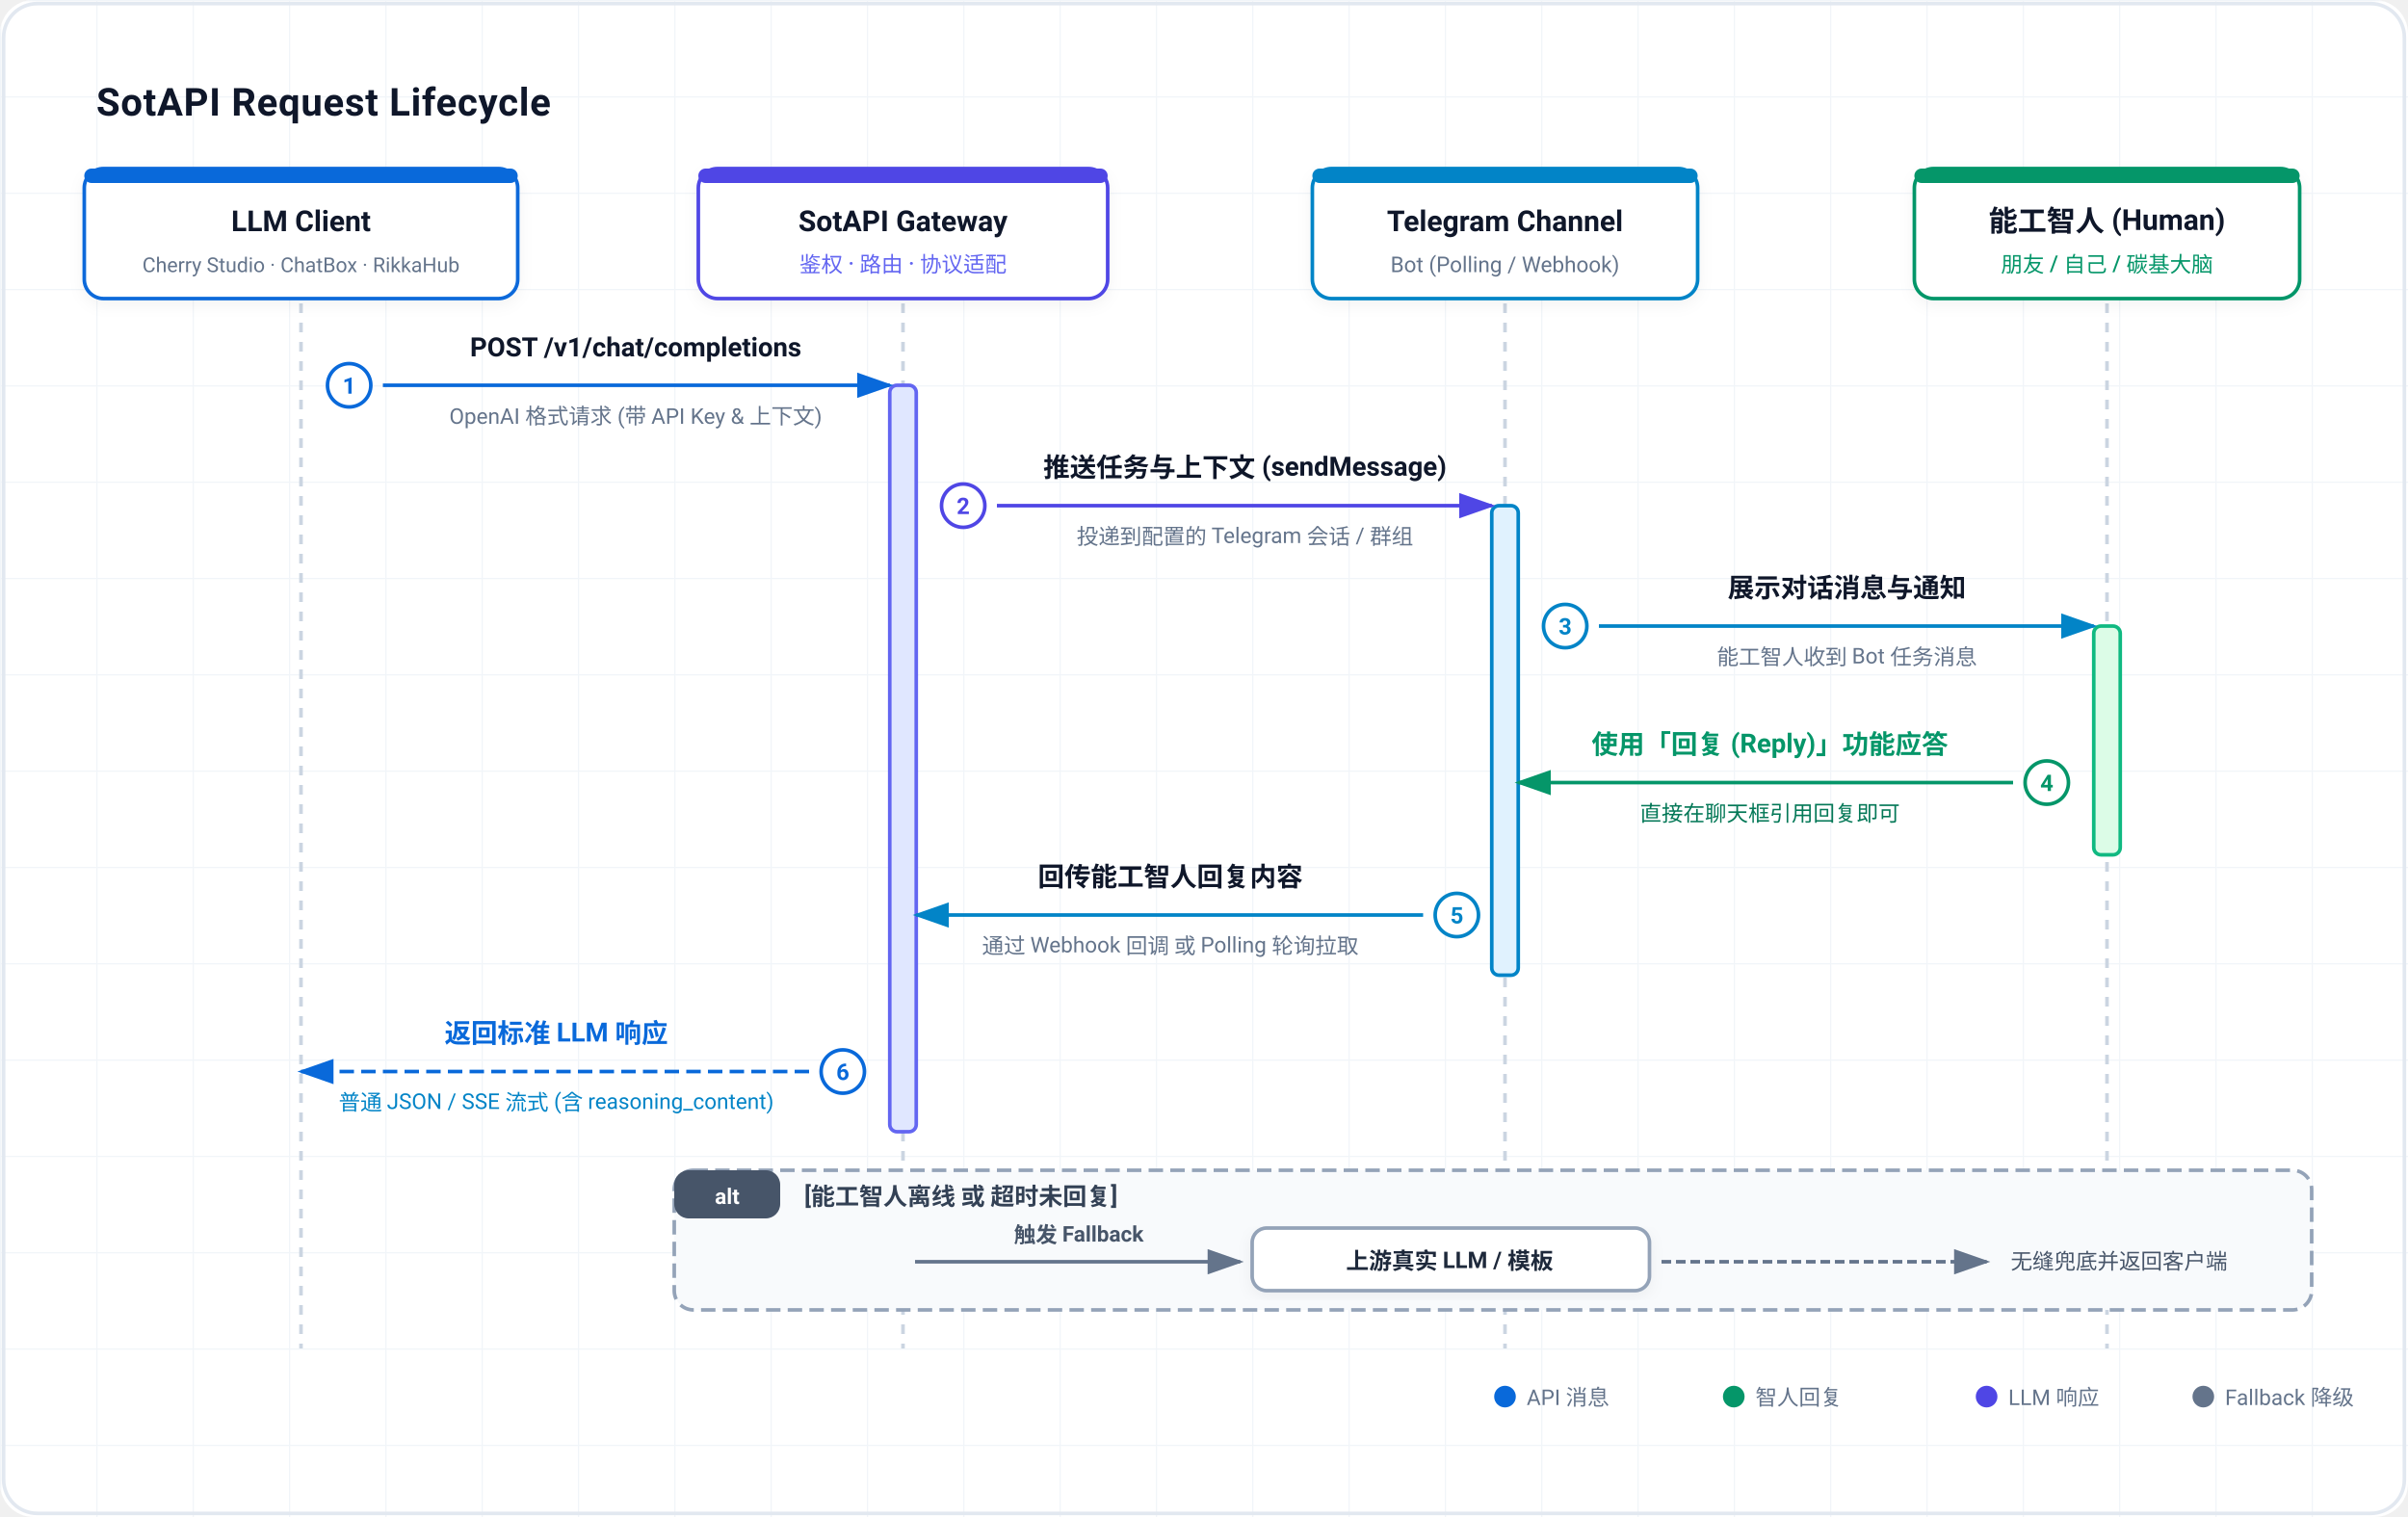
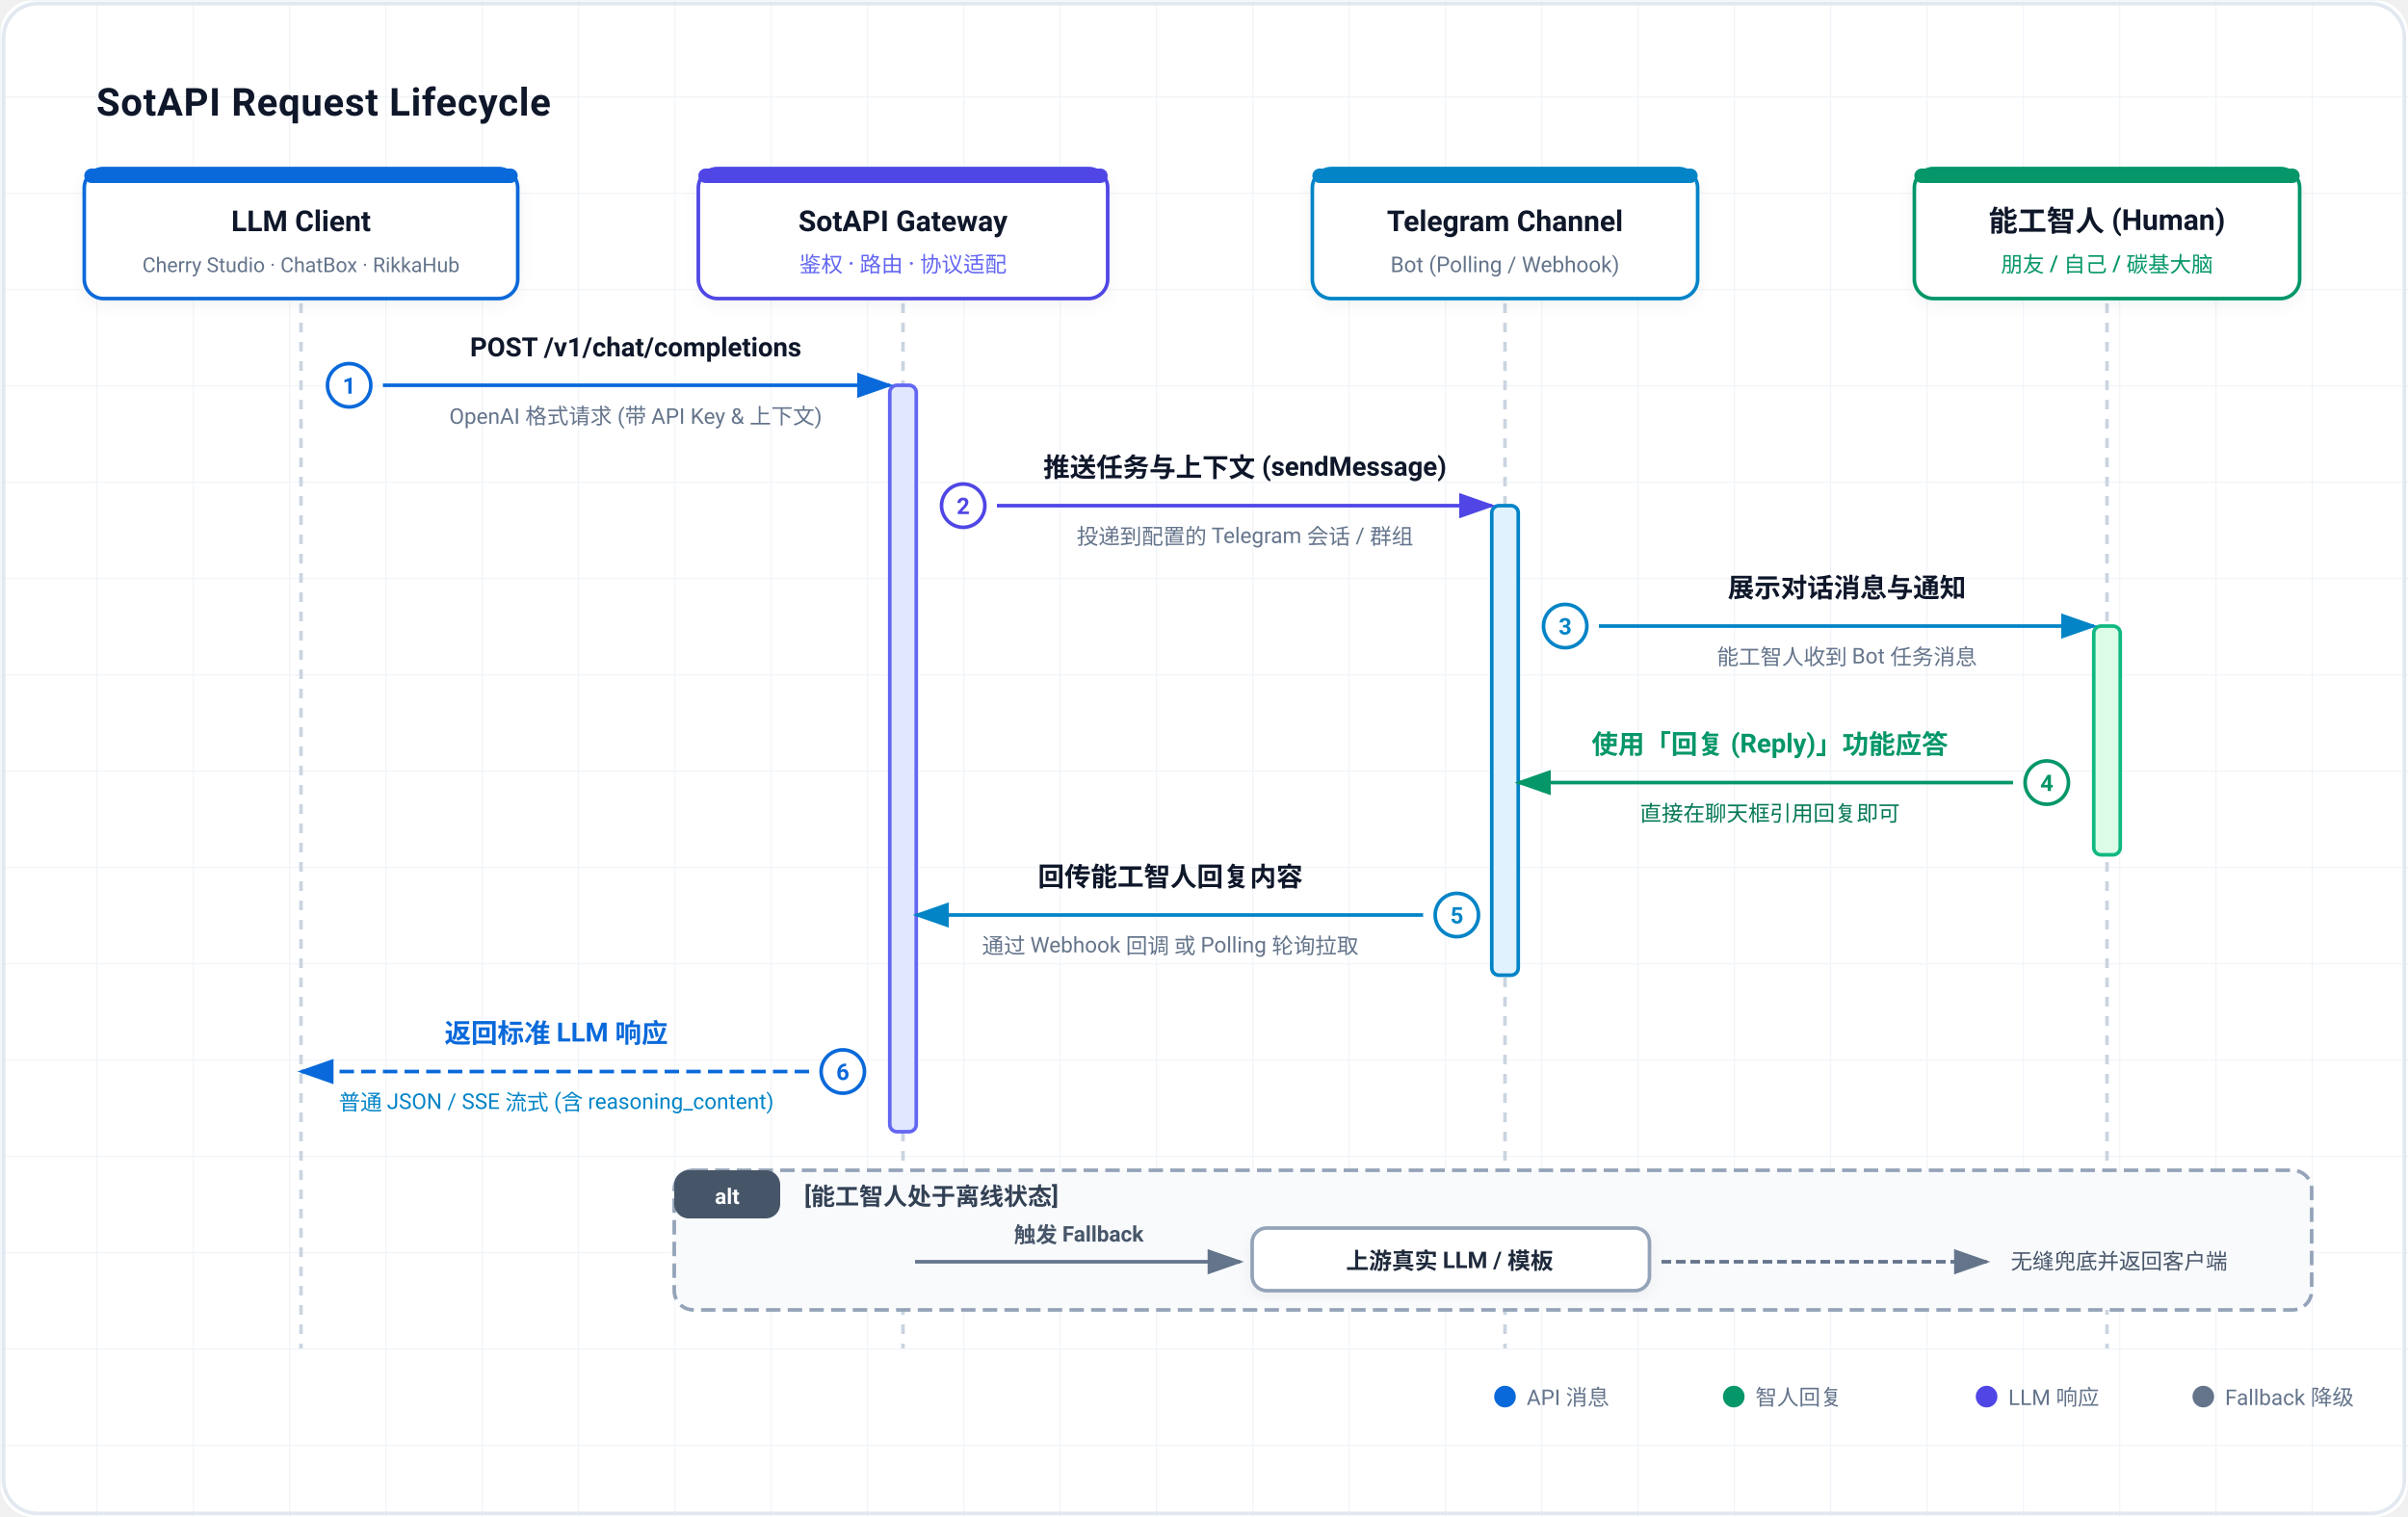
<svg xmlns="http://www.w3.org/2000/svg" viewBox="0 0 1000 630" width="100%" height="100%" shape-rendering="geometricPrecision" text-rendering="geometricPrecision">
  <defs>
    <pattern id="light-grid" width="40" height="40" patternUnits="userSpaceOnUse">
      <path d="M 40 0 L 0 0 0 40" fill="none" stroke="#f1f5f9" stroke-width="1" />
    </pattern>
    <filter id="soft-shadow" x="-5%" y="-10%" width="110%" height="125%">
      <feDropShadow dx="0" dy="2" stdDeviation="3" flood-color="#0f172a" flood-opacity="0.05" />
    </filter>
    <marker id="arrow-blue" markerWidth="10" markerHeight="7" refX="9" refY="3.5" orient="auto">
      <polygon points="0 0, 10 3.5, 0 7" fill="#0969da" />
    </marker>
    <marker id="arrow-indigo" markerWidth="10" markerHeight="7" refX="9" refY="3.5" orient="auto">
      <polygon points="0 0, 10 3.5, 0 7" fill="#4f46e5" />
    </marker>
    <marker id="arrow-sky" markerWidth="10" markerHeight="7" refX="9" refY="3.5" orient="auto">
      <polygon points="0 0, 10 3.5, 0 7" fill="#0284c7" />
    </marker>
    <marker id="arrow-emerald" markerWidth="10" markerHeight="7" refX="9" refY="3.5" orient="auto">
      <polygon points="0 0, 10 3.5, 0 7" fill="#059669" />
    </marker>
    <marker id="arrow-slate" markerWidth="10" markerHeight="7" refX="9" refY="3.5" orient="auto">
      <polygon points="0 0, 10 3.5, 0 7" fill="#64748b" />
    </marker>
  </defs>
  <style>
    text {
      font-family: -apple-system, BlinkMacSystemFont, 'PingFang SC', 'Hiragino Sans GB', 'Microsoft YaHei', 'Segoe UI', Roboto, sans-serif;
      -webkit-font-smoothing: antialiased;
      -moz-osx-font-smoothing: grayscale;
    }
  </style>
  <rect width="100%" height="100%" rx="14" fill="#ffffff" />
  <rect width="100%" height="100%" rx="14" fill="url(#light-grid)" />
  <rect x="1.5" y="1.5" width="997" height="627" rx="14" fill="none" stroke="#e2e8f0" stroke-width="1.5" />
  <g transform="translate(40, 28)">
    <text x="0" y="20" fill="#0f172a" font-size="16" font-weight="700" letter-spacing="0.3">SotAPI Request Lifecycle</text>
  </g>
  <line x1="125" y1="126" x2="125" y2="560" stroke="#cbd5e1" stroke-width="1.5" stroke-dasharray="4,4" />
  <line x1="375" y1="126" x2="375" y2="560" stroke="#cbd5e1" stroke-width="1.5" stroke-dasharray="4,4" />
  <line x1="625" y1="126" x2="625" y2="560" stroke="#cbd5e1" stroke-width="1.5" stroke-dasharray="4,4" />
  <line x1="875" y1="126" x2="875" y2="560" stroke="#cbd5e1" stroke-width="1.5" stroke-dasharray="4,4" />
  <rect x="369.5" y="160" width="11" height="310" rx="3" fill="#e0e7ff" stroke="#6366f1" stroke-width="1.5" />
  <rect x="619.5" y="210" width="11" height="195" rx="3" fill="#e0f2fe" stroke="#0284c7" stroke-width="1.5" />
  <rect x="869.5" y="260" width="11" height="95" rx="3" fill="#dcfce7" stroke="#10b981" stroke-width="1.5" />
  <g>
    <rect x="280" y="486" width="680" height="58" rx="8" fill="#f8fafc" stroke="#94a3b8" stroke-width="1.5" stroke-dasharray="6,3" />
    <rect x="280" y="486" width="44" height="20" rx="6" fill="#475569" />
    <text x="302" y="500" fill="#ffffff" font-size="9" font-weight="700" text-anchor="middle">alt</text>
-     <text x="334" y="500" fill="#334155" font-size="10" font-weight="700">[能工智人离线 或 超时未回复]</text>
+     <text x="334" y="500" fill="#334155" font-size="10" font-weight="700">[能工智人处于离线状态]</text>
    <line x1="380" y1="524" x2="515" y2="524" stroke="#64748b" stroke-width="1.5" marker-end="url(#arrow-slate)" />
    <text x="448" y="516" fill="#475569" font-size="9" font-weight="600" text-anchor="middle">触发 Fallback</text>
    <rect x="520" y="510" width="165" height="26" rx="6" fill="#ffffff" stroke="#94a3b8" stroke-width="1.5" filter="url(#soft-shadow)" />
    <text x="602" y="527" fill="#1e293b" font-size="9.5" font-weight="700" text-anchor="middle">上游真实 LLM / 模板</text>
    <line x1="690" y1="524" x2="825" y2="524" stroke="#64748b" stroke-width="1.5" stroke-dasharray="4,2" marker-end="url(#arrow-slate)" />
    <text x="835" y="527" fill="#475569" font-size="9" font-weight="500">无缝兜底并返回客户端</text>
  </g>
  <g>
    <circle cx="145" cy="160" r="9" fill="#ffffff" stroke="#0969da" stroke-width="1.5" />
    <text x="145" y="163.5" fill="#0969da" font-size="9.5" font-weight="700" text-anchor="middle">1</text>
    <line x1="159" y1="160" x2="369.5" y2="160" stroke="#0969da" stroke-width="1.5" marker-end="url(#arrow-blue)" />
    <text x="264" y="148" fill="#0f172a" font-size="11" font-weight="600" text-anchor="middle">POST /v1/chat/completions</text>
    <text x="264" y="176" fill="#64748b" font-size="9" text-anchor="middle">OpenAI 格式请求 (带 API Key &amp; 上下文)</text>
  </g>
  <g>
    <circle cx="400" cy="210" r="9" fill="#ffffff" stroke="#4f46e5" stroke-width="1.5" />
    <text x="400" y="213.5" fill="#4f46e5" font-size="9.5" font-weight="700" text-anchor="middle">2</text>
    <line x1="414" y1="210" x2="619.5" y2="210" stroke="#4f46e5" stroke-width="1.5" marker-end="url(#arrow-indigo)" />
    <text x="517" y="198" fill="#0f172a" font-size="11" font-weight="600" text-anchor="middle">推送任务与上下文 (sendMessage)</text>
    <text x="517" y="226" fill="#64748b" font-size="9" text-anchor="middle">投递到配置的 Telegram 会话 / 群组</text>
  </g>
  <g>
    <circle cx="650" cy="260" r="9" fill="#ffffff" stroke="#0284c7" stroke-width="1.5" />
    <text x="650" y="263.5" fill="#0284c7" font-size="9.5" font-weight="700" text-anchor="middle">3</text>
    <line x1="664" y1="260" x2="869.5" y2="260" stroke="#0284c7" stroke-width="1.5" marker-end="url(#arrow-sky)" />
    <text x="767" y="248" fill="#0f172a" font-size="11" font-weight="600" text-anchor="middle">展示对话消息与通知</text>
    <text x="767" y="276" fill="#64748b" font-size="9" text-anchor="middle">能工智人收到 Bot 任务消息</text>
  </g>
  <g>
    <circle cx="850" cy="325" r="9" fill="#ffffff" stroke="#059669" stroke-width="1.5" />
    <text x="850" y="328.5" fill="#059669" font-size="9.5" font-weight="700" text-anchor="middle">4</text>
    <line x1="836" y1="325" x2="630.5" y2="325" stroke="#059669" stroke-width="1.5" marker-end="url(#arrow-emerald)" />
    <text x="735" y="313" fill="#059669" font-size="11" font-weight="700" text-anchor="middle">使用「回复 (Reply)」功能应答</text>
    <text x="735" y="341" fill="#047857" font-size="9" font-weight="500" text-anchor="middle">直接在聊天框引用回复即可</text>
  </g>
  <g>
    <circle cx="605" cy="380" r="9" fill="#ffffff" stroke="#0284c7" stroke-width="1.5" />
    <text x="605" y="383.5" fill="#0284c7" font-size="9.5" font-weight="700" text-anchor="middle">5</text>
    <line x1="591" y1="380" x2="380.5" y2="380" stroke="#0284c7" stroke-width="1.5" marker-end="url(#arrow-sky)" />
    <text x="486" y="368" fill="#0f172a" font-size="11" font-weight="600" text-anchor="middle">回传能工智人回复内容</text>
    <text x="486" y="396" fill="#64748b" font-size="9" text-anchor="middle">通过 Webhook 回调 或 Polling 轮询拉取</text>
  </g>
  <g>
    <circle cx="350" cy="445" r="9" fill="#ffffff" stroke="#0969da" stroke-width="1.5" />
    <text x="350" y="448.5" fill="#0969da" font-size="9.5" font-weight="700" text-anchor="middle">6</text>
    <line x1="336" y1="445" x2="125" y2="445" stroke="#0969da" stroke-width="1.5" stroke-dasharray="6,3" marker-end="url(#arrow-blue)" />
    <text x="231" y="433" fill="#0969da" font-size="11" font-weight="700" text-anchor="middle">返回标准 LLM 响应</text>
    <text x="231" y="461" fill="#0284c7" font-size="9" text-anchor="middle">普通 JSON / SSE 流式 (含 reasoning_content)</text>
  </g>
  <g>
    <rect x="35" y="70" width="180" height="54" rx="8" fill="#ffffff" stroke="#0969da" stroke-width="1.5" filter="url(#soft-shadow)" />
    <rect x="35" y="70" width="180" height="6" rx="3" fill="#0969da" />
    <text x="125" y="96" fill="#0f172a" font-size="12" font-weight="700" text-anchor="middle">LLM Client</text>
    <text x="125" y="113" fill="#64748b" font-size="8.5" text-anchor="middle">Cherry Studio · ChatBox · RikkaHub</text>
  </g>
  <g>
    <rect x="290" y="70" width="170" height="54" rx="8" fill="#ffffff" stroke="#4f46e5" stroke-width="1.5" filter="url(#soft-shadow)" />
    <rect x="290" y="70" width="170" height="6" rx="3" fill="#4f46e5" />
    <text x="375" y="96" fill="#0f172a" font-size="12" font-weight="700" text-anchor="middle">SotAPI Gateway</text>
    <text x="375" y="113" fill="#6366f1" font-size="9" font-weight="500" text-anchor="middle">鉴权 · 路由 · 协议适配</text>
  </g>
  <g>
    <rect x="545" y="70" width="160" height="54" rx="8" fill="#ffffff" stroke="#0284c7" stroke-width="1.5" filter="url(#soft-shadow)" />
    <rect x="545" y="70" width="160" height="6" rx="3" fill="#0284c7" />
    <text x="625" y="96" fill="#0f172a" font-size="12" font-weight="700" text-anchor="middle">Telegram Channel</text>
    <text x="625" y="113" fill="#64748b" font-size="9" text-anchor="middle">Bot (Polling / Webhook)</text>
  </g>
  <g>
    <rect x="795" y="70" width="160" height="54" rx="8" fill="#ffffff" stroke="#059669" stroke-width="1.5" filter="url(#soft-shadow)" />
    <rect x="795" y="70" width="160" height="6" rx="3" fill="#059669" />
    <text x="875" y="96" fill="#0f172a" font-size="12" font-weight="700" text-anchor="middle">能工智人 (Human)</text>
    <text x="875" y="113" fill="#059669" font-size="9" font-weight="500" text-anchor="middle">朋友 / 自己 / 碳基大脑</text>
  </g>
  <g transform="translate(625, 580)">
    <circle cx="0" cy="0" r="4.5" fill="#0969da" />
    <text x="9" y="3.5" fill="#64748b" font-size="9">API 消息</text>
    <circle cx="95" cy="0" r="4.5" fill="#059669" />
    <text x="104" y="3.5" fill="#64748b" font-size="9">智人回复</text>
    <circle cx="200" cy="0" r="4.5" fill="#4f46e5" />
    <text x="209" y="3.5" fill="#64748b" font-size="9">LLM 响应</text>
    <circle cx="290" cy="0" r="4.5" fill="#64748b" />
    <text x="299" y="3.5" fill="#64748b" font-size="9">Fallback 降级</text>
  </g>
</svg>
